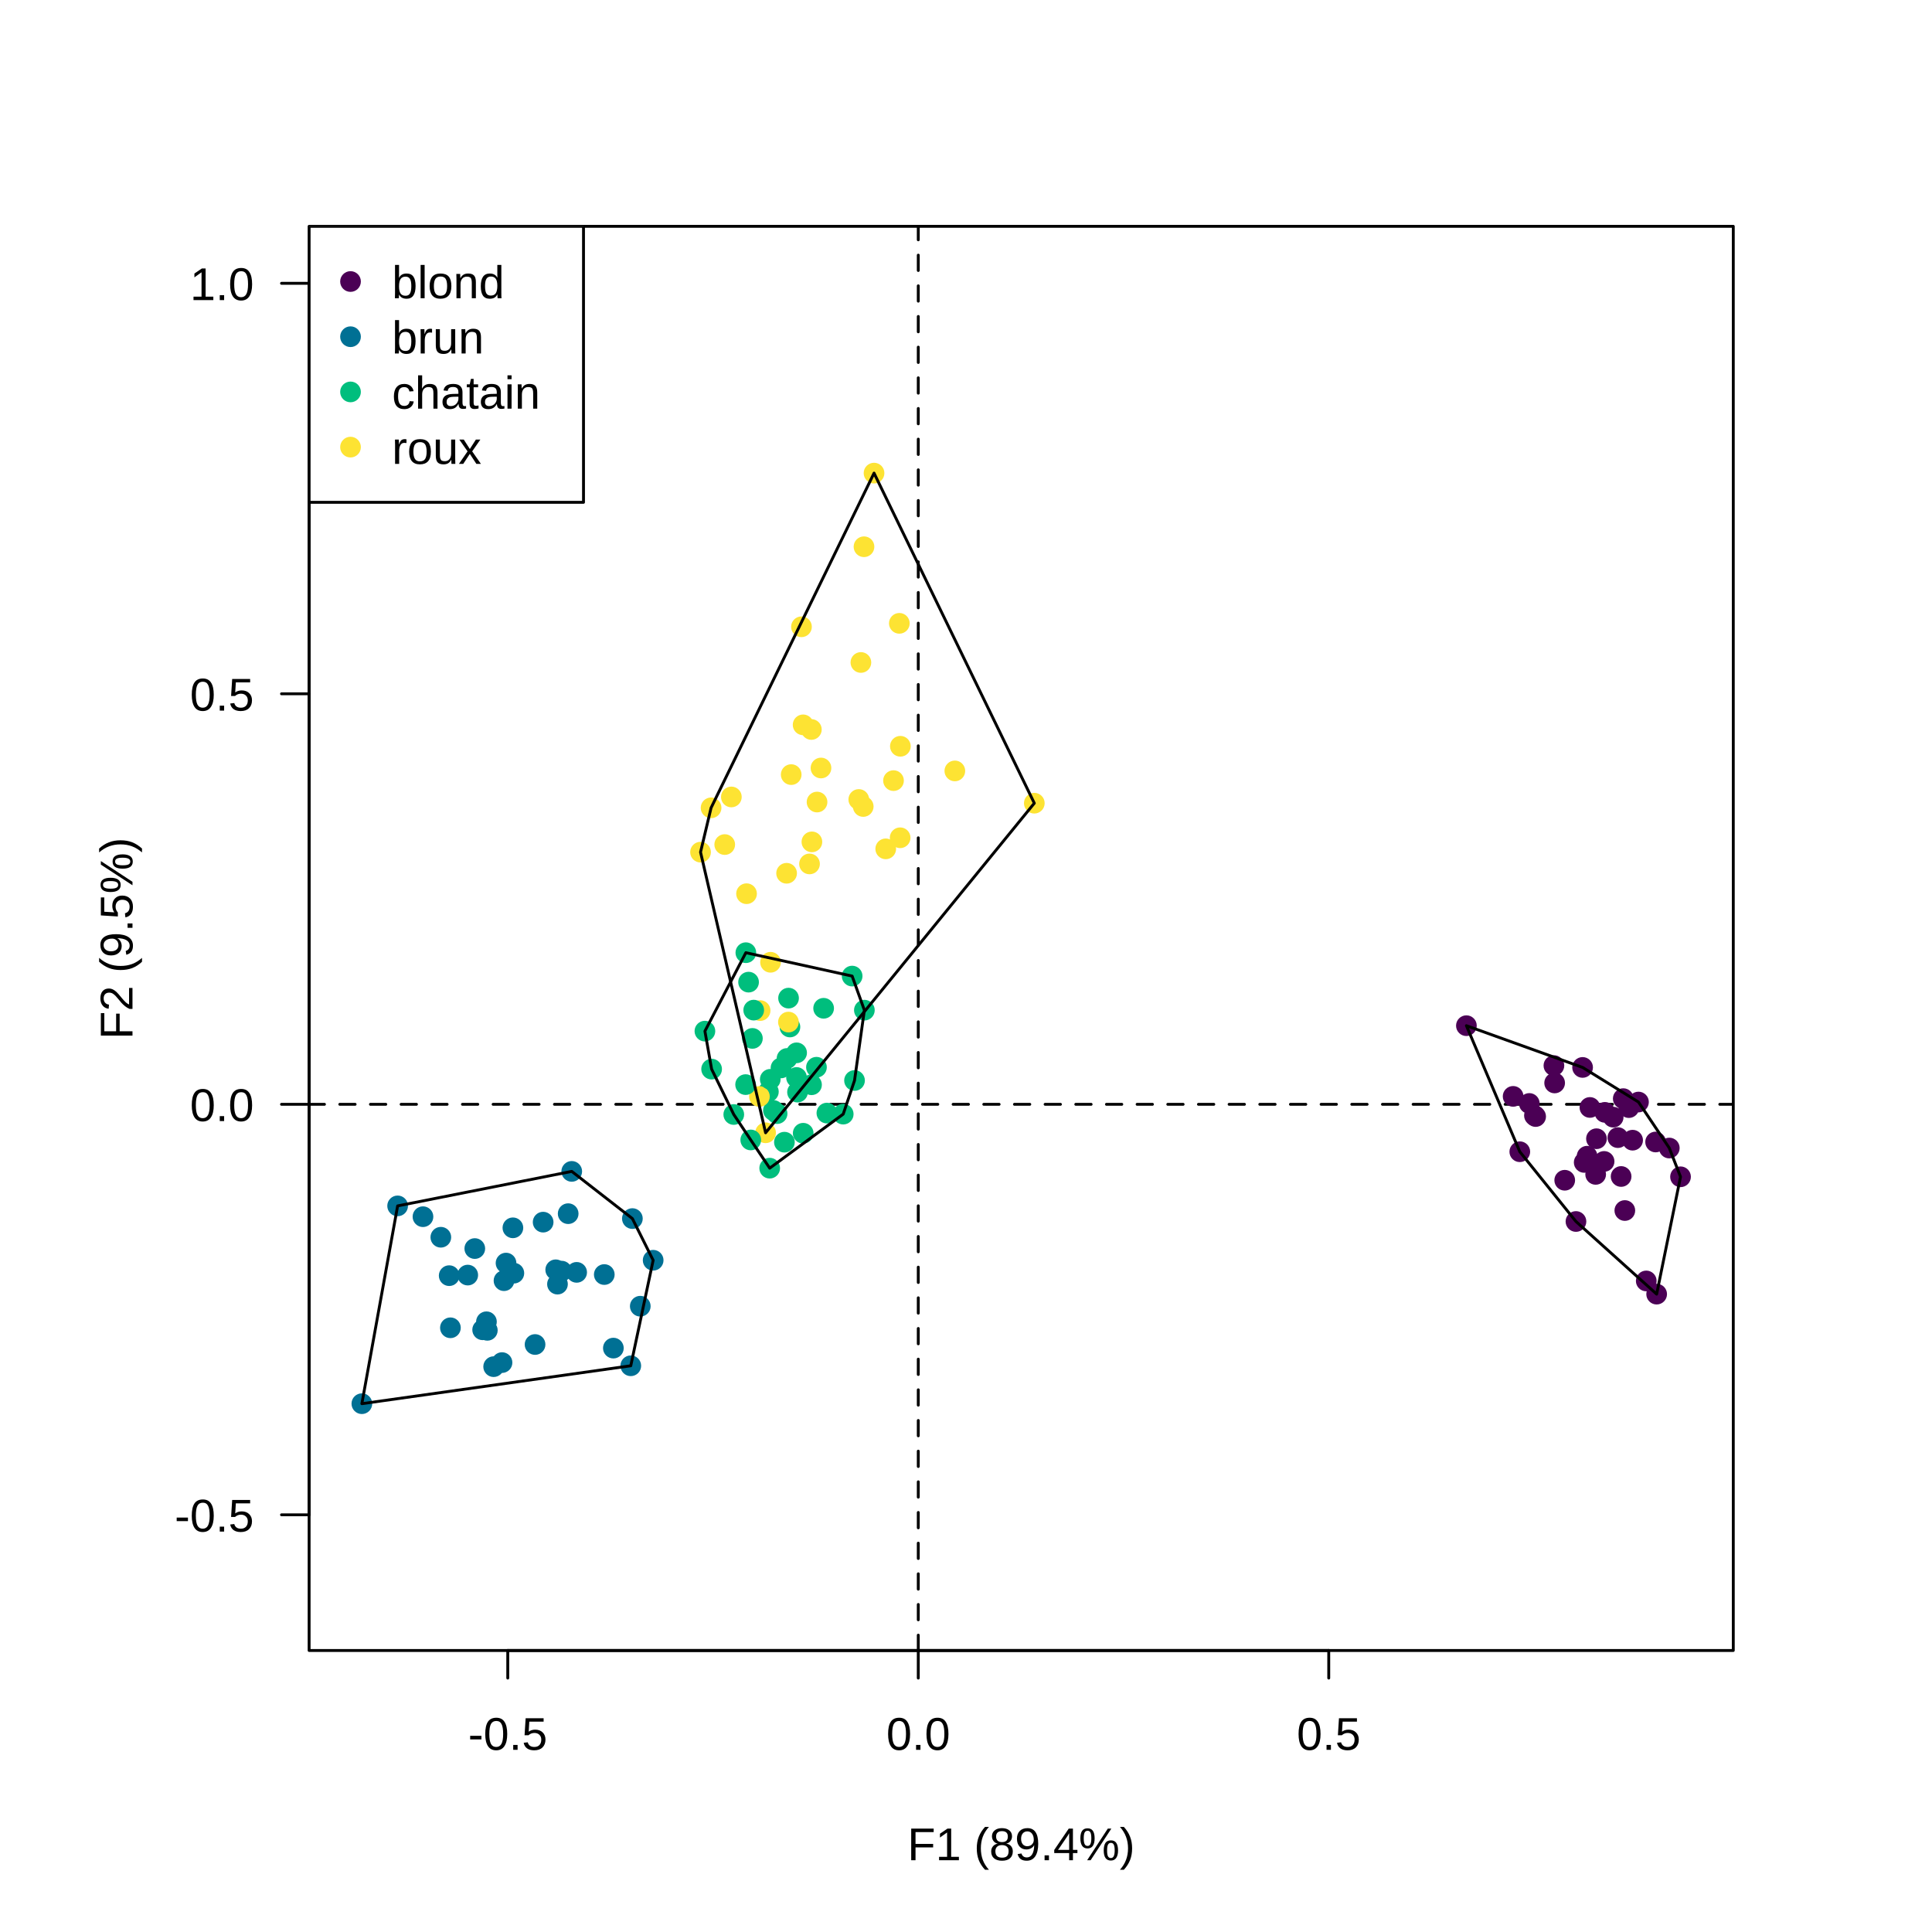
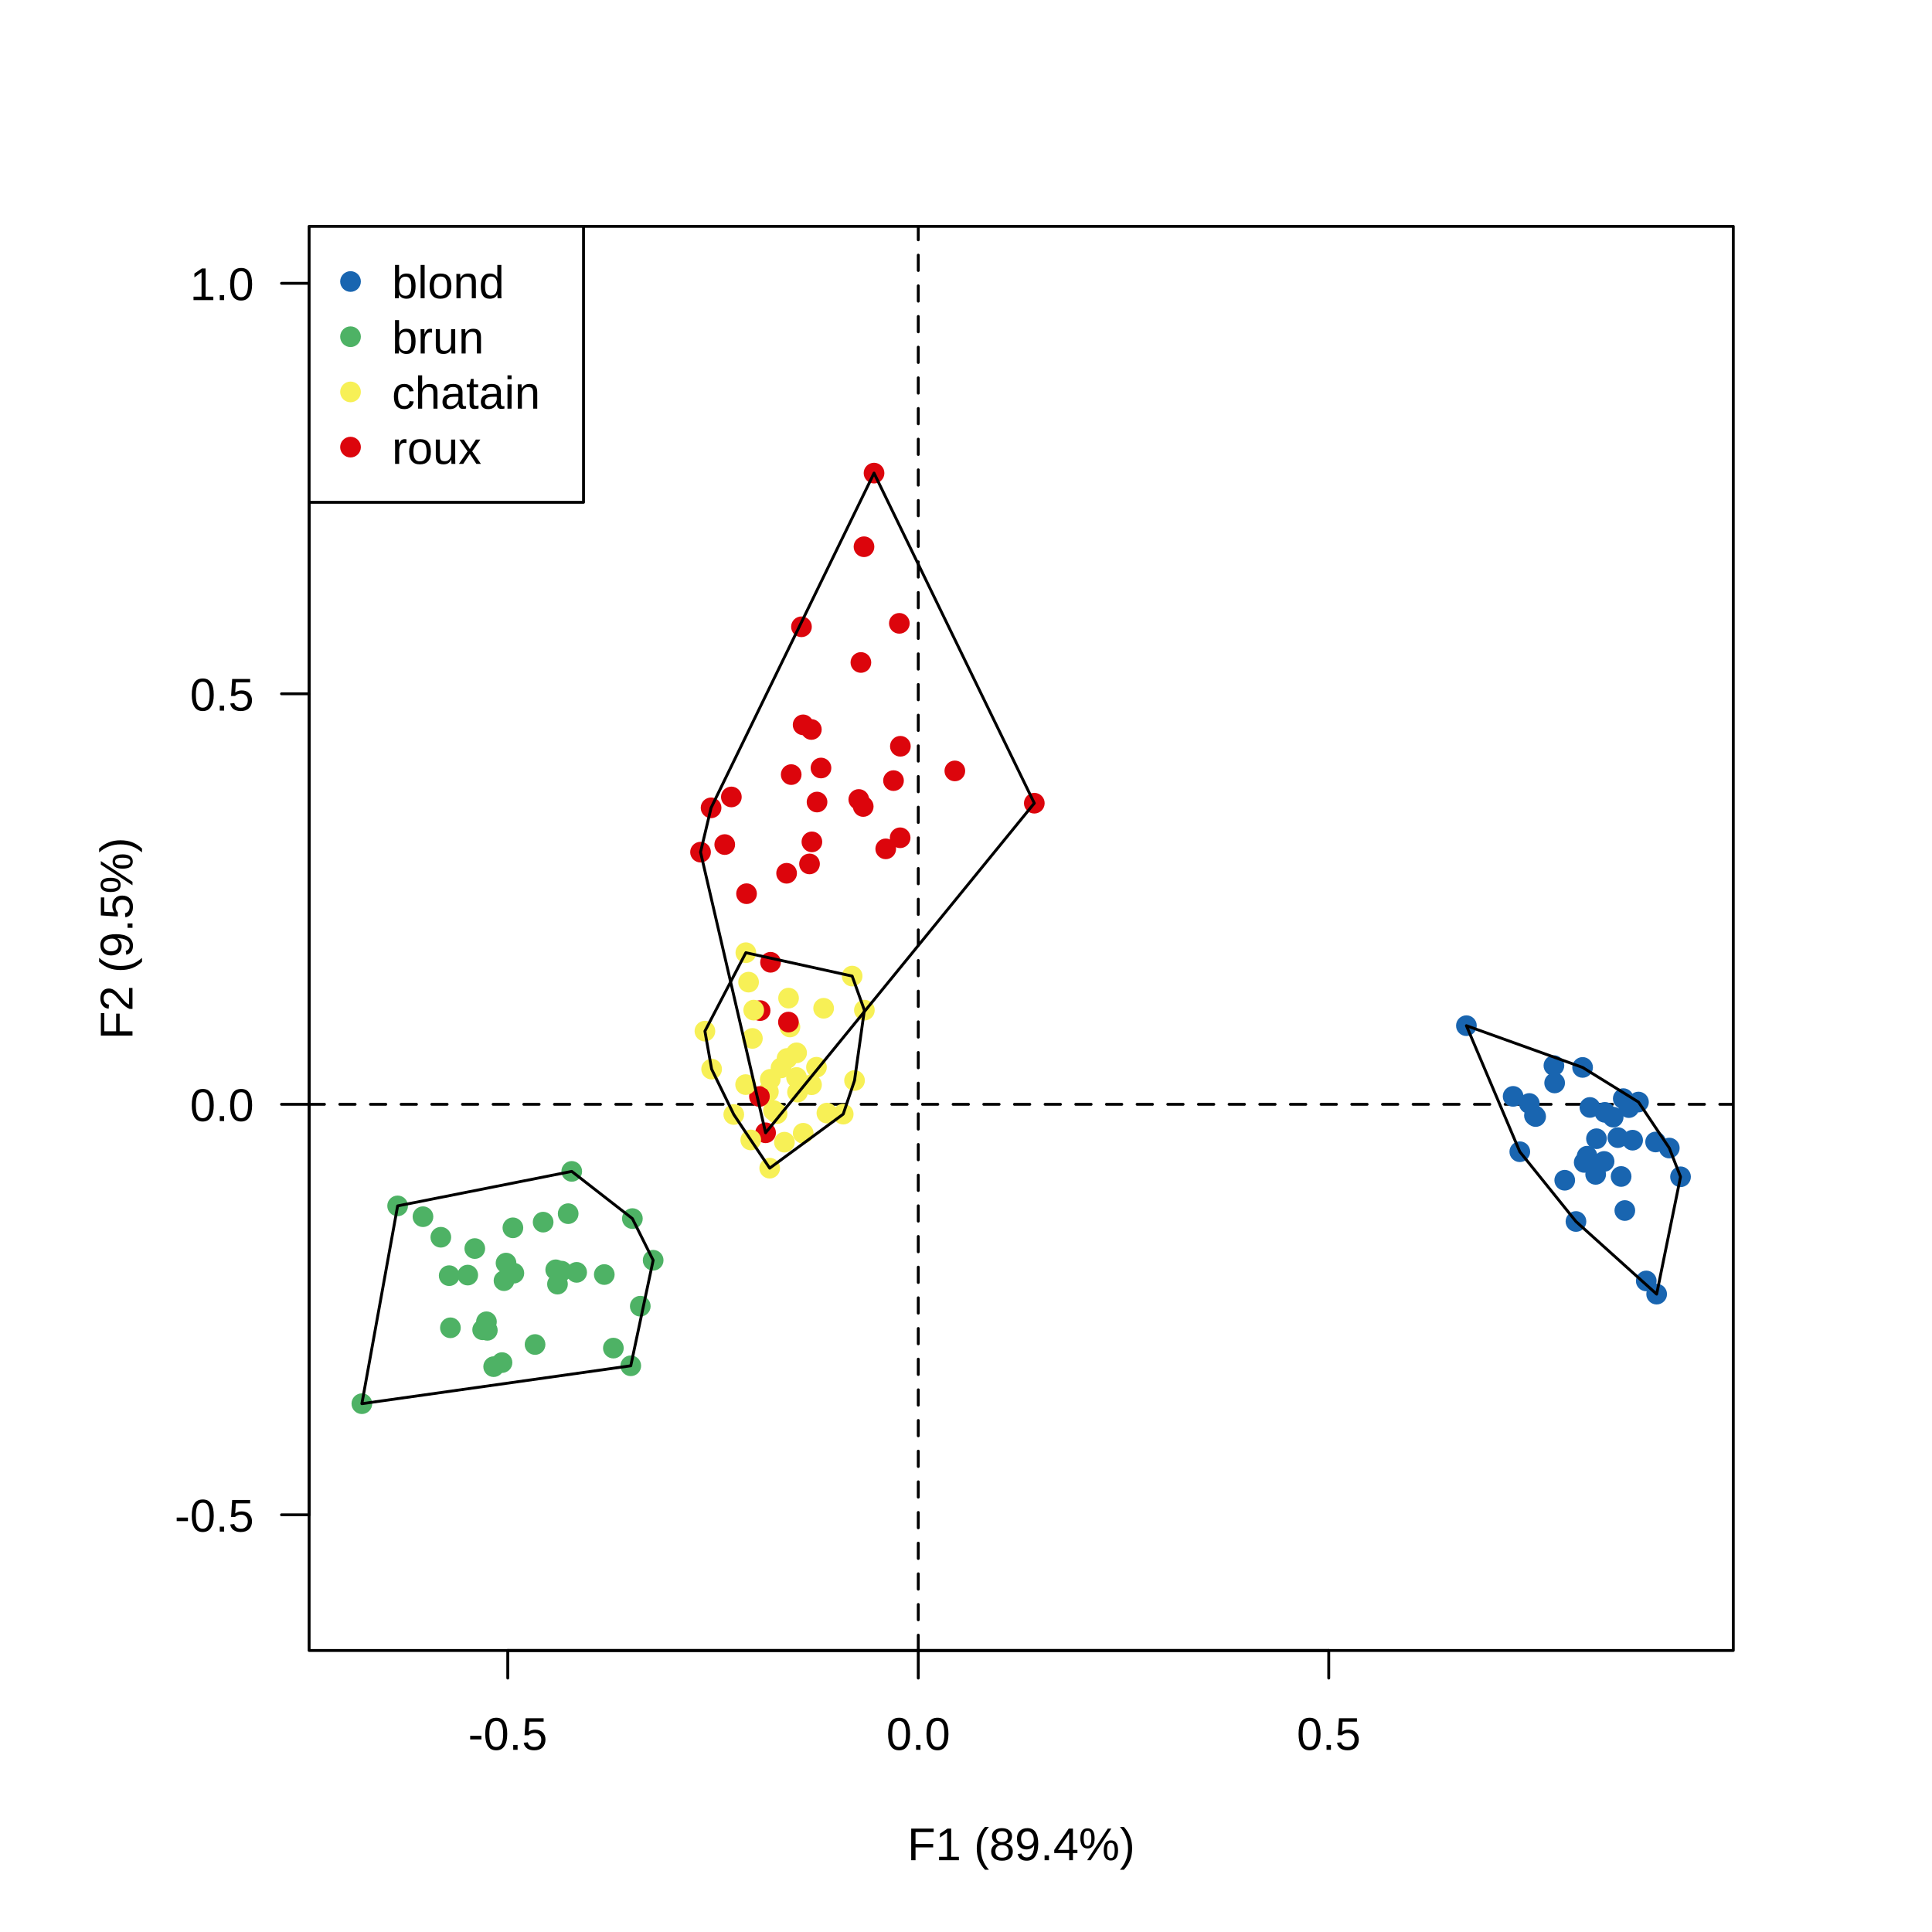
<svg xmlns="http://www.w3.org/2000/svg" class="svglite" width="504.00pt" height="504.00pt" viewBox="0 0 504.00 504.00">
  <defs>
    <style type="text/css">
    .svglite line, .svglite polyline, .svglite polygon, .svglite path, .svglite rect, .svglite circle {
      fill: none;
      stroke: #000000;
      stroke-linecap: round;
      stroke-linejoin: round;
      stroke-miterlimit: 10.00;
    }
    .svglite text {
      white-space: pre;
    }
  </style>
  </defs>
  <rect width="100%" height="100%" style="stroke: none; fill: #FFFFFF;" />
  <defs>
    <clipPath id="cpMC4wMHw1MDQuMDB8MC4wMHw1MDQuMDA=">
      <rect x="0.00" y="0.00" width="504.00" height="504.00" />
    </clipPath>
  </defs>
  <g clip-path="url(#cpMC4wMHw1MDQuMDB8MC4wMHw1MDQuMDA=)">
</g>
  <defs>
    <clipPath id="cpODAuNjR8NDUyLjE2fDU5LjA0fDQzMC41Ng==">
      <rect x="80.64" y="59.04" width="371.52" height="371.52" />
    </clipPath>
  </defs>
  <g clip-path="url(#cpODAuNjR8NDUyLjE2fDU5LjA0fDQzMC41Ng==)">
    <line x1="80.64" y1="288.08" x2="452.16" y2="288.08" style="stroke-width: 0.75; stroke-dasharray: 4.00,4.00;" />
    <line x1="239.55" y1="430.56" x2="239.55" y2="59.04" style="stroke-width: 0.75; stroke-dasharray: 4.00,4.00;" />
-     <circle cx="131.48" cy="334.09" r="2.70" style="stroke-width: 0.75; stroke: none; fill: #007094;" />
-     <circle cx="207.79" cy="281.08" r="2.70" style="stroke-width: 0.75; stroke: none; fill: #00BE7D;" />
-     <circle cx="211.80" cy="219.62" r="2.70" style="stroke-width: 0.75; stroke: none; fill: #FDE333;" />
-     <circle cx="418.46" cy="302.98" r="2.70" style="stroke-width: 0.75; stroke: none; fill: #4B0055;" />
-     <circle cx="127.13" cy="347.04" r="2.70" style="stroke-width: 0.75; stroke: none; fill: #007094;" />
-     <circle cx="222.92" cy="281.87" r="2.70" style="stroke-width: 0.75; stroke: none; fill: #00BE7D;" />
-     <circle cx="209.51" cy="189.09" r="2.70" style="stroke-width: 0.75; stroke: none; fill: #FDE333;" />
-     <circle cx="396.47" cy="300.45" r="2.70" style="stroke-width: 0.75; stroke: none; fill: #4B0055;" />
-     <circle cx="126.90" cy="344.81" r="2.70" style="stroke-width: 0.75; stroke: none; fill: #007094;" />
-     <circle cx="201.76" cy="289.69" r="2.70" style="stroke-width: 0.75; stroke: none; fill: #00BE7D;" />
-     <circle cx="198.29" cy="263.63" r="2.70" style="stroke-width: 0.75; stroke: none; fill: #FDE333;" />
-     <circle cx="405.37" cy="277.98" r="2.70" style="stroke-width: 0.75; stroke: none; fill: #4B0055;" />
-     <circle cx="94.40" cy="366.18" r="2.70" style="stroke-width: 0.75; stroke: none; fill: #007094;" />
-     <circle cx="202.72" cy="290.51" r="2.70" style="stroke-width: 0.75; stroke: none; fill: #00BE7D;" />
-     <circle cx="214.17" cy="200.35" r="2.70" style="stroke-width: 0.75; stroke: none; fill: #FDE333;" />
-     <circle cx="382.54" cy="267.57" r="2.70" style="stroke-width: 0.75; stroke: none; fill: #4B0055;" />
-     <circle cx="167.03" cy="340.75" r="2.70" style="stroke-width: 0.75; stroke: none; fill: #007094;" />
-     <circle cx="200.45" cy="284.80" r="2.70" style="stroke-width: 0.75; stroke: none; fill: #00BE7D;" />
-     <circle cx="198.11" cy="286.04" r="2.70" style="stroke-width: 0.75; stroke: none; fill: #FDE333;" />
-     <circle cx="416.47" cy="297.06" r="2.70" style="stroke-width: 0.75; stroke: none; fill: #4B0055;" />
-     <circle cx="103.73" cy="314.58" r="2.70" style="stroke-width: 0.75; stroke: none; fill: #007094;" />
-     <circle cx="200.94" cy="281.56" r="2.70" style="stroke-width: 0.75; stroke: none; fill: #00BE7D;" />
-     <circle cx="201.01" cy="251.03" r="2.70" style="stroke-width: 0.75; stroke: none; fill: #FDE333;" />
-     <circle cx="408.19" cy="307.89" r="2.70" style="stroke-width: 0.75; stroke: none; fill: #4B0055;" />
-     <circle cx="132.01" cy="329.50" r="2.70" style="stroke-width: 0.75; stroke: none; fill: #007094;" />
-     <circle cx="204.63" cy="297.96" r="2.70" style="stroke-width: 0.75; stroke: none; fill: #00BE7D;" />
-     <circle cx="231.06" cy="221.44" r="2.70" style="stroke-width: 0.75; stroke: none; fill: #FDE333;" />
-     <circle cx="424.92" cy="288.94" r="2.70" style="stroke-width: 0.75; stroke: none; fill: #4B0055;" />
-     <circle cx="164.97" cy="317.89" r="2.70" style="stroke-width: 0.75; stroke: none; fill: #007094;" />
-     <circle cx="196.28" cy="270.89" r="2.70" style="stroke-width: 0.75; stroke: none; fill: #00BE7D;" />
-     <circle cx="225.39" cy="142.63" r="2.70" style="stroke-width: 0.75; stroke: none; fill: #FDE333;" />
-     <circle cx="400.60" cy="291.27" r="2.70" style="stroke-width: 0.75; stroke: none; fill: #4B0055;" />
-     <circle cx="123.86" cy="325.71" r="2.70" style="stroke-width: 0.75; stroke: none; fill: #007094;" />
-     <circle cx="195.28" cy="256.21" r="2.70" style="stroke-width: 0.75; stroke: none; fill: #00BE7D;" />
-     <circle cx="233.09" cy="203.64" r="2.70" style="stroke-width: 0.75; stroke: none; fill: #FDE333;" />
-     <circle cx="394.73" cy="286.01" r="2.70" style="stroke-width: 0.75; stroke: none; fill: #4B0055;" />
-     <circle cx="160.01" cy="351.68" r="2.70" style="stroke-width: 0.75; stroke: none; fill: #007094;" />
-     <circle cx="194.51" cy="282.94" r="2.70" style="stroke-width: 0.75; stroke: none; fill: #00BE7D;" />
-     <circle cx="199.72" cy="295.51" r="2.70" style="stroke-width: 0.75; stroke: none; fill: #FDE333;" />
-     <circle cx="425.90" cy="297.44" r="2.70" style="stroke-width: 0.75; stroke: none; fill: #4B0055;" />
-     <circle cx="130.96" cy="355.46" r="2.70" style="stroke-width: 0.75; stroke: none; fill: #007094;" />
-     <circle cx="214.86" cy="263.03" r="2.70" style="stroke-width: 0.75; stroke: none; fill: #00BE7D;" />
-     <circle cx="182.75" cy="222.30" r="2.70" style="stroke-width: 0.75; stroke: none; fill: #FDE333;" />
-     <circle cx="438.40" cy="306.99" r="2.70" style="stroke-width: 0.75; stroke: none; fill: #4B0055;" />
-     <circle cx="149.15" cy="305.58" r="2.70" style="stroke-width: 0.75; stroke: none; fill: #007094;" />
-     <circle cx="222.30" cy="254.63" r="2.70" style="stroke-width: 0.75; stroke: none; fill: #00BE7D;" />
-     <circle cx="189.06" cy="220.32" r="2.70" style="stroke-width: 0.75; stroke: none; fill: #FDE333;" />
-     <circle cx="400.29" cy="291.00" r="2.70" style="stroke-width: 0.75; stroke: none; fill: #4B0055;" />
-     <circle cx="110.34" cy="317.40" r="2.70" style="stroke-width: 0.75; stroke: none; fill: #007094;" />
-     <circle cx="205.31" cy="276.12" r="2.70" style="stroke-width: 0.75; stroke: none; fill: #00BE7D;" />
-     <circle cx="205.20" cy="227.81" r="2.70" style="stroke-width: 0.75; stroke: none; fill: #FDE333;" />
-     <circle cx="429.46" cy="334.16" r="2.70" style="stroke-width: 0.75; stroke: none; fill: #4B0055;" />
-     <circle cx="164.55" cy="356.29" r="2.70" style="stroke-width: 0.75; stroke: none; fill: #007094;" />
-     <circle cx="200.79" cy="304.74" r="2.70" style="stroke-width: 0.75; stroke: none; fill: #00BE7D;" />
-     <circle cx="224.58" cy="172.82" r="2.70" style="stroke-width: 0.75; stroke: none; fill: #FDE333;" />
-     <circle cx="413.27" cy="303.24" r="2.70" style="stroke-width: 0.75; stroke: none; fill: #4B0055;" />
-     <circle cx="146.51" cy="331.60" r="2.70" style="stroke-width: 0.75; stroke: none; fill: #007094;" />
-     <circle cx="212.99" cy="278.41" r="2.70" style="stroke-width: 0.75; stroke: none; fill: #00BE7D;" />
-     <circle cx="211.18" cy="225.37" r="2.70" style="stroke-width: 0.75; stroke: none; fill: #FDE333;" />
-     <circle cx="411.12" cy="318.65" r="2.70" style="stroke-width: 0.75; stroke: none; fill: #4B0055;" />
-     <circle cx="170.39" cy="328.76" r="2.70" style="stroke-width: 0.75; stroke: none; fill: #007094;" />
-     <circle cx="208.05" cy="284.90" r="2.70" style="stroke-width: 0.75; stroke: none; fill: #00BE7D;" />
-     <circle cx="234.88" cy="194.68" r="2.70" style="stroke-width: 0.75; stroke: none; fill: #FDE333;" />
-     <circle cx="432.17" cy="337.60" r="2.70" style="stroke-width: 0.75; stroke: none; fill: #4B0055;" />
-     <circle cx="122.02" cy="332.63" r="2.70" style="stroke-width: 0.75; stroke: none; fill: #007094;" />
-     <circle cx="185.64" cy="278.90" r="2.70" style="stroke-width: 0.75; stroke: none; fill: #00BE7D;" />
-     <circle cx="224.03" cy="208.56" r="2.70" style="stroke-width: 0.75; stroke: none; fill: #FDE333;" />
-     <circle cx="412.85" cy="278.46" r="2.70" style="stroke-width: 0.75; stroke: none; fill: #4B0055;" />
-     <circle cx="144.97" cy="331.25" r="2.70" style="stroke-width: 0.75; stroke: none; fill: #007094;" />
-     <circle cx="225.49" cy="263.52" r="2.70" style="stroke-width: 0.75; stroke: none; fill: #00BE7D;" />
-     <circle cx="185.50" cy="210.74" r="2.70" style="stroke-width: 0.75; stroke: none; fill: #FDE333;" />
-     <circle cx="414.03" cy="301.62" r="2.70" style="stroke-width: 0.75; stroke: none; fill: #4B0055;" />
-     <circle cx="125.91" cy="346.90" r="2.70" style="stroke-width: 0.75; stroke: none; fill: #007094;" />
-     <circle cx="195.85" cy="297.38" r="2.70" style="stroke-width: 0.75; stroke: none; fill: #00BE7D;" />
-     <circle cx="234.82" cy="218.55" r="2.70" style="stroke-width: 0.75; stroke: none; fill: #FDE333;" />
-     <circle cx="423.46" cy="286.60" r="2.70" style="stroke-width: 0.75; stroke: none; fill: #4B0055;" />
-     <circle cx="133.80" cy="320.30" r="2.70" style="stroke-width: 0.75; stroke: none; fill: #007094;" />
-     <circle cx="209.53" cy="295.63" r="2.70" style="stroke-width: 0.75; stroke: none; fill: #00BE7D;" />
-     <circle cx="209.08" cy="163.51" r="2.70" style="stroke-width: 0.75; stroke: none; fill: #FDE333;" />
-     <circle cx="422.05" cy="296.77" r="2.70" style="stroke-width: 0.75; stroke: none; fill: #4B0055;" />
-     <circle cx="139.58" cy="350.74" r="2.70" style="stroke-width: 0.75; stroke: none; fill: #007094;" />
-     <circle cx="215.71" cy="290.37" r="2.70" style="stroke-width: 0.75; stroke: none; fill: #00BE7D;" />
-     <circle cx="234.61" cy="162.61" r="2.70" style="stroke-width: 0.75; stroke: none; fill: #FDE333;" />
-     <circle cx="418.66" cy="290.18" r="2.70" style="stroke-width: 0.75; stroke: none; fill: #4B0055;" />
-     <circle cx="141.69" cy="318.82" r="2.70" style="stroke-width: 0.75; stroke: none; fill: #007094;" />
-     <circle cx="194.57" cy="248.53" r="2.70" style="stroke-width: 0.75; stroke: none; fill: #00BE7D;" />
-     <circle cx="206.40" cy="202.07" r="2.70" style="stroke-width: 0.75; stroke: none; fill: #FDE333;" />
-     <circle cx="420.83" cy="291.43" r="2.70" style="stroke-width: 0.75; stroke: none; fill: #4B0055;" />
-     <circle cx="145.43" cy="334.99" r="2.70" style="stroke-width: 0.75; stroke: none; fill: #007094;" />
-     <circle cx="206.07" cy="267.91" r="2.70" style="stroke-width: 0.75; stroke: none; fill: #00BE7D;" />
-     <circle cx="213.14" cy="209.23" r="2.70" style="stroke-width: 0.75; stroke: none; fill: #FDE333;" />
-     <circle cx="398.95" cy="287.86" r="2.70" style="stroke-width: 0.75; stroke: none; fill: #4B0055;" />
-     <circle cx="134.05" cy="332.13" r="2.70" style="stroke-width: 0.75; stroke: none; fill: #007094;" />
-     <circle cx="183.89" cy="268.99" r="2.70" style="stroke-width: 0.75; stroke: none; fill: #00BE7D;" />
-     <circle cx="211.66" cy="190.30" r="2.70" style="stroke-width: 0.75; stroke: none; fill: #FDE333;" />
-     <circle cx="422.90" cy="306.91" r="2.70" style="stroke-width: 0.75; stroke: none; fill: #4B0055;" />
-     <circle cx="115.00" cy="322.76" r="2.70" style="stroke-width: 0.75; stroke: none; fill: #007094;" />
-     <circle cx="207.81" cy="274.65" r="2.70" style="stroke-width: 0.75; stroke: none; fill: #00BE7D;" />
-     <circle cx="225.19" cy="210.39" r="2.70" style="stroke-width: 0.75; stroke: none; fill: #FDE333;" />
-     <circle cx="414.76" cy="288.90" r="2.70" style="stroke-width: 0.75; stroke: none; fill: #4B0055;" />
-     <circle cx="117.50" cy="346.38" r="2.70" style="stroke-width: 0.75; stroke: none; fill: #007094;" />
-     <circle cx="219.97" cy="290.64" r="2.70" style="stroke-width: 0.75; stroke: none; fill: #00BE7D;" />
-     <circle cx="190.79" cy="207.90" r="2.70" style="stroke-width: 0.75; stroke: none; fill: #FDE333;" />
-     <circle cx="435.47" cy="299.49" r="2.70" style="stroke-width: 0.75; stroke: none; fill: #4B0055;" />
-     <circle cx="128.78" cy="356.52" r="2.70" style="stroke-width: 0.75; stroke: none; fill: #007094;" />
-     <circle cx="196.62" cy="263.51" r="2.70" style="stroke-width: 0.75; stroke: none; fill: #00BE7D;" />
-     <circle cx="194.75" cy="233.14" r="2.70" style="stroke-width: 0.75; stroke: none; fill: #FDE333;" />
-     <circle cx="416.26" cy="306.36" r="2.70" style="stroke-width: 0.75; stroke: none; fill: #4B0055;" />
-     <circle cx="117.18" cy="332.78" r="2.70" style="stroke-width: 0.75; stroke: none; fill: #007094;" />
-     <circle cx="191.42" cy="290.74" r="2.70" style="stroke-width: 0.75; stroke: none; fill: #00BE7D;" />
-     <circle cx="249.09" cy="201.11" r="2.70" style="stroke-width: 0.75; stroke: none; fill: #FDE333;" />
-     <circle cx="405.56" cy="282.51" r="2.70" style="stroke-width: 0.75; stroke: none; fill: #4B0055;" />
-     <circle cx="150.43" cy="331.92" r="2.70" style="stroke-width: 0.75; stroke: none; fill: #007094;" />
-     <circle cx="203.74" cy="278.59" r="2.70" style="stroke-width: 0.75; stroke: none; fill: #00BE7D;" />
-     <circle cx="269.82" cy="209.53" r="2.70" style="stroke-width: 0.75; stroke: none; fill: #FDE333;" />
-     <circle cx="427.43" cy="287.49" r="2.70" style="stroke-width: 0.75; stroke: none; fill: #4B0055;" />
-     <circle cx="148.22" cy="316.61" r="2.70" style="stroke-width: 0.75; stroke: none; fill: #007094;" />
-     <circle cx="211.70" cy="282.98" r="2.70" style="stroke-width: 0.75; stroke: none; fill: #00BE7D;" />
-     <circle cx="228.01" cy="123.42" r="2.70" style="stroke-width: 0.75; stroke: none; fill: #FDE333;" />
-     <circle cx="431.90" cy="297.91" r="2.70" style="stroke-width: 0.75; stroke: none; fill: #4B0055;" />
-     <circle cx="157.64" cy="332.49" r="2.70" style="stroke-width: 0.75; stroke: none; fill: #007094;" />
-     <circle cx="205.71" cy="260.38" r="2.70" style="stroke-width: 0.75; stroke: none; fill: #00BE7D;" />
-     <circle cx="205.68" cy="266.63" r="2.70" style="stroke-width: 0.75; stroke: none; fill: #FDE333;" />
-     <circle cx="423.87" cy="315.79" r="2.70" style="stroke-width: 0.75; stroke: none; fill: #4B0055;" />
+     <circle cx="131.48" cy="334.09" r="2.70" style="stroke-width: 0.75; stroke: none; fill: #4EB265;" />
+     <circle cx="207.79" cy="281.08" r="2.70" style="stroke-width: 0.75; stroke: none; fill: #F7F056;" />
+     <circle cx="211.80" cy="219.62" r="2.70" style="stroke-width: 0.75; stroke: none; fill: #DC050C;" />
+     <circle cx="418.46" cy="302.98" r="2.70" style="stroke-width: 0.75; stroke: none; fill: #1965B0;" />
+     <circle cx="127.13" cy="347.04" r="2.70" style="stroke-width: 0.75; stroke: none; fill: #4EB265;" />
+     <circle cx="222.92" cy="281.87" r="2.70" style="stroke-width: 0.75; stroke: none; fill: #F7F056;" />
+     <circle cx="209.51" cy="189.09" r="2.70" style="stroke-width: 0.75; stroke: none; fill: #DC050C;" />
+     <circle cx="396.47" cy="300.45" r="2.70" style="stroke-width: 0.75; stroke: none; fill: #1965B0;" />
+     <circle cx="126.90" cy="344.81" r="2.70" style="stroke-width: 0.75; stroke: none; fill: #4EB265;" />
+     <circle cx="201.76" cy="289.69" r="2.70" style="stroke-width: 0.75; stroke: none; fill: #F7F056;" />
+     <circle cx="198.29" cy="263.63" r="2.70" style="stroke-width: 0.75; stroke: none; fill: #DC050C;" />
+     <circle cx="405.37" cy="277.98" r="2.70" style="stroke-width: 0.75; stroke: none; fill: #1965B0;" />
+     <circle cx="94.40" cy="366.18" r="2.70" style="stroke-width: 0.75; stroke: none; fill: #4EB265;" />
+     <circle cx="202.72" cy="290.51" r="2.70" style="stroke-width: 0.75; stroke: none; fill: #F7F056;" />
+     <circle cx="214.17" cy="200.35" r="2.70" style="stroke-width: 0.75; stroke: none; fill: #DC050C;" />
+     <circle cx="382.54" cy="267.57" r="2.70" style="stroke-width: 0.75; stroke: none; fill: #1965B0;" />
+     <circle cx="167.03" cy="340.75" r="2.70" style="stroke-width: 0.75; stroke: none; fill: #4EB265;" />
+     <circle cx="200.45" cy="284.80" r="2.70" style="stroke-width: 0.75; stroke: none; fill: #F7F056;" />
+     <circle cx="198.11" cy="286.04" r="2.70" style="stroke-width: 0.75; stroke: none; fill: #DC050C;" />
+     <circle cx="416.47" cy="297.06" r="2.70" style="stroke-width: 0.75; stroke: none; fill: #1965B0;" />
+     <circle cx="103.73" cy="314.58" r="2.70" style="stroke-width: 0.75; stroke: none; fill: #4EB265;" />
+     <circle cx="200.94" cy="281.56" r="2.70" style="stroke-width: 0.75; stroke: none; fill: #F7F056;" />
+     <circle cx="201.01" cy="251.03" r="2.70" style="stroke-width: 0.75; stroke: none; fill: #DC050C;" />
+     <circle cx="408.19" cy="307.89" r="2.70" style="stroke-width: 0.75; stroke: none; fill: #1965B0;" />
+     <circle cx="132.01" cy="329.50" r="2.70" style="stroke-width: 0.75; stroke: none; fill: #4EB265;" />
+     <circle cx="204.63" cy="297.96" r="2.70" style="stroke-width: 0.75; stroke: none; fill: #F7F056;" />
+     <circle cx="231.06" cy="221.44" r="2.70" style="stroke-width: 0.75; stroke: none; fill: #DC050C;" />
+     <circle cx="424.92" cy="288.94" r="2.70" style="stroke-width: 0.75; stroke: none; fill: #1965B0;" />
+     <circle cx="164.97" cy="317.89" r="2.70" style="stroke-width: 0.75; stroke: none; fill: #4EB265;" />
+     <circle cx="196.28" cy="270.89" r="2.70" style="stroke-width: 0.75; stroke: none; fill: #F7F056;" />
+     <circle cx="225.39" cy="142.63" r="2.70" style="stroke-width: 0.75; stroke: none; fill: #DC050C;" />
+     <circle cx="400.60" cy="291.27" r="2.70" style="stroke-width: 0.75; stroke: none; fill: #1965B0;" />
+     <circle cx="123.86" cy="325.71" r="2.70" style="stroke-width: 0.75; stroke: none; fill: #4EB265;" />
+     <circle cx="195.28" cy="256.21" r="2.70" style="stroke-width: 0.75; stroke: none; fill: #F7F056;" />
+     <circle cx="233.09" cy="203.64" r="2.70" style="stroke-width: 0.75; stroke: none; fill: #DC050C;" />
+     <circle cx="394.73" cy="286.01" r="2.70" style="stroke-width: 0.75; stroke: none; fill: #1965B0;" />
+     <circle cx="160.01" cy="351.68" r="2.70" style="stroke-width: 0.75; stroke: none; fill: #4EB265;" />
+     <circle cx="194.51" cy="282.94" r="2.70" style="stroke-width: 0.75; stroke: none; fill: #F7F056;" />
+     <circle cx="199.72" cy="295.51" r="2.70" style="stroke-width: 0.75; stroke: none; fill: #DC050C;" />
+     <circle cx="425.90" cy="297.44" r="2.70" style="stroke-width: 0.75; stroke: none; fill: #1965B0;" />
+     <circle cx="130.96" cy="355.46" r="2.70" style="stroke-width: 0.75; stroke: none; fill: #4EB265;" />
+     <circle cx="214.86" cy="263.03" r="2.70" style="stroke-width: 0.75; stroke: none; fill: #F7F056;" />
+     <circle cx="182.75" cy="222.30" r="2.70" style="stroke-width: 0.75; stroke: none; fill: #DC050C;" />
+     <circle cx="438.40" cy="306.99" r="2.70" style="stroke-width: 0.75; stroke: none; fill: #1965B0;" />
+     <circle cx="149.15" cy="305.58" r="2.70" style="stroke-width: 0.75; stroke: none; fill: #4EB265;" />
+     <circle cx="222.30" cy="254.63" r="2.70" style="stroke-width: 0.75; stroke: none; fill: #F7F056;" />
+     <circle cx="189.06" cy="220.32" r="2.70" style="stroke-width: 0.75; stroke: none; fill: #DC050C;" />
+     <circle cx="400.29" cy="291.00" r="2.70" style="stroke-width: 0.75; stroke: none; fill: #1965B0;" />
+     <circle cx="110.34" cy="317.40" r="2.70" style="stroke-width: 0.75; stroke: none; fill: #4EB265;" />
+     <circle cx="205.31" cy="276.12" r="2.70" style="stroke-width: 0.75; stroke: none; fill: #F7F056;" />
+     <circle cx="205.20" cy="227.81" r="2.70" style="stroke-width: 0.75; stroke: none; fill: #DC050C;" />
+     <circle cx="429.46" cy="334.16" r="2.70" style="stroke-width: 0.75; stroke: none; fill: #1965B0;" />
+     <circle cx="164.55" cy="356.29" r="2.70" style="stroke-width: 0.75; stroke: none; fill: #4EB265;" />
+     <circle cx="200.79" cy="304.74" r="2.70" style="stroke-width: 0.75; stroke: none; fill: #F7F056;" />
+     <circle cx="224.58" cy="172.82" r="2.70" style="stroke-width: 0.75; stroke: none; fill: #DC050C;" />
+     <circle cx="413.27" cy="303.24" r="2.70" style="stroke-width: 0.75; stroke: none; fill: #1965B0;" />
+     <circle cx="146.51" cy="331.60" r="2.70" style="stroke-width: 0.75; stroke: none; fill: #4EB265;" />
+     <circle cx="212.99" cy="278.41" r="2.70" style="stroke-width: 0.75; stroke: none; fill: #F7F056;" />
+     <circle cx="211.18" cy="225.37" r="2.70" style="stroke-width: 0.75; stroke: none; fill: #DC050C;" />
+     <circle cx="411.12" cy="318.65" r="2.70" style="stroke-width: 0.75; stroke: none; fill: #1965B0;" />
+     <circle cx="170.39" cy="328.76" r="2.70" style="stroke-width: 0.75; stroke: none; fill: #4EB265;" />
+     <circle cx="208.05" cy="284.90" r="2.70" style="stroke-width: 0.75; stroke: none; fill: #F7F056;" />
+     <circle cx="234.88" cy="194.68" r="2.70" style="stroke-width: 0.75; stroke: none; fill: #DC050C;" />
+     <circle cx="432.17" cy="337.60" r="2.70" style="stroke-width: 0.75; stroke: none; fill: #1965B0;" />
+     <circle cx="122.02" cy="332.63" r="2.70" style="stroke-width: 0.75; stroke: none; fill: #4EB265;" />
+     <circle cx="185.64" cy="278.90" r="2.70" style="stroke-width: 0.75; stroke: none; fill: #F7F056;" />
+     <circle cx="224.03" cy="208.56" r="2.70" style="stroke-width: 0.75; stroke: none; fill: #DC050C;" />
+     <circle cx="412.85" cy="278.46" r="2.70" style="stroke-width: 0.75; stroke: none; fill: #1965B0;" />
+     <circle cx="144.97" cy="331.25" r="2.70" style="stroke-width: 0.75; stroke: none; fill: #4EB265;" />
+     <circle cx="225.49" cy="263.52" r="2.70" style="stroke-width: 0.75; stroke: none; fill: #F7F056;" />
+     <circle cx="185.50" cy="210.74" r="2.70" style="stroke-width: 0.75; stroke: none; fill: #DC050C;" />
+     <circle cx="414.03" cy="301.62" r="2.70" style="stroke-width: 0.75; stroke: none; fill: #1965B0;" />
+     <circle cx="125.91" cy="346.90" r="2.70" style="stroke-width: 0.75; stroke: none; fill: #4EB265;" />
+     <circle cx="195.85" cy="297.38" r="2.70" style="stroke-width: 0.75; stroke: none; fill: #F7F056;" />
+     <circle cx="234.82" cy="218.55" r="2.70" style="stroke-width: 0.75; stroke: none; fill: #DC050C;" />
+     <circle cx="423.46" cy="286.60" r="2.70" style="stroke-width: 0.75; stroke: none; fill: #1965B0;" />
+     <circle cx="133.80" cy="320.30" r="2.70" style="stroke-width: 0.75; stroke: none; fill: #4EB265;" />
+     <circle cx="209.53" cy="295.63" r="2.70" style="stroke-width: 0.75; stroke: none; fill: #F7F056;" />
+     <circle cx="209.08" cy="163.51" r="2.70" style="stroke-width: 0.75; stroke: none; fill: #DC050C;" />
+     <circle cx="422.05" cy="296.77" r="2.70" style="stroke-width: 0.75; stroke: none; fill: #1965B0;" />
+     <circle cx="139.58" cy="350.74" r="2.70" style="stroke-width: 0.75; stroke: none; fill: #4EB265;" />
+     <circle cx="215.71" cy="290.37" r="2.70" style="stroke-width: 0.75; stroke: none; fill: #F7F056;" />
+     <circle cx="234.61" cy="162.61" r="2.70" style="stroke-width: 0.75; stroke: none; fill: #DC050C;" />
+     <circle cx="418.66" cy="290.18" r="2.70" style="stroke-width: 0.75; stroke: none; fill: #1965B0;" />
+     <circle cx="141.69" cy="318.82" r="2.70" style="stroke-width: 0.75; stroke: none; fill: #4EB265;" />
+     <circle cx="194.57" cy="248.53" r="2.70" style="stroke-width: 0.75; stroke: none; fill: #F7F056;" />
+     <circle cx="206.40" cy="202.07" r="2.70" style="stroke-width: 0.75; stroke: none; fill: #DC050C;" />
+     <circle cx="420.83" cy="291.43" r="2.70" style="stroke-width: 0.75; stroke: none; fill: #1965B0;" />
+     <circle cx="145.43" cy="334.99" r="2.70" style="stroke-width: 0.75; stroke: none; fill: #4EB265;" />
+     <circle cx="206.07" cy="267.91" r="2.70" style="stroke-width: 0.75; stroke: none; fill: #F7F056;" />
+     <circle cx="213.14" cy="209.23" r="2.70" style="stroke-width: 0.75; stroke: none; fill: #DC050C;" />
+     <circle cx="398.95" cy="287.86" r="2.70" style="stroke-width: 0.75; stroke: none; fill: #1965B0;" />
+     <circle cx="134.05" cy="332.13" r="2.70" style="stroke-width: 0.75; stroke: none; fill: #4EB265;" />
+     <circle cx="183.89" cy="268.99" r="2.70" style="stroke-width: 0.75; stroke: none; fill: #F7F056;" />
+     <circle cx="211.66" cy="190.30" r="2.70" style="stroke-width: 0.75; stroke: none; fill: #DC050C;" />
+     <circle cx="422.90" cy="306.91" r="2.70" style="stroke-width: 0.75; stroke: none; fill: #1965B0;" />
+     <circle cx="115.00" cy="322.76" r="2.70" style="stroke-width: 0.75; stroke: none; fill: #4EB265;" />
+     <circle cx="207.81" cy="274.65" r="2.70" style="stroke-width: 0.75; stroke: none; fill: #F7F056;" />
+     <circle cx="225.19" cy="210.39" r="2.70" style="stroke-width: 0.75; stroke: none; fill: #DC050C;" />
+     <circle cx="414.76" cy="288.90" r="2.70" style="stroke-width: 0.75; stroke: none; fill: #1965B0;" />
+     <circle cx="117.50" cy="346.38" r="2.70" style="stroke-width: 0.75; stroke: none; fill: #4EB265;" />
+     <circle cx="219.97" cy="290.64" r="2.70" style="stroke-width: 0.75; stroke: none; fill: #F7F056;" />
+     <circle cx="190.79" cy="207.90" r="2.70" style="stroke-width: 0.75; stroke: none; fill: #DC050C;" />
+     <circle cx="435.47" cy="299.49" r="2.70" style="stroke-width: 0.75; stroke: none; fill: #1965B0;" />
+     <circle cx="128.78" cy="356.52" r="2.70" style="stroke-width: 0.75; stroke: none; fill: #4EB265;" />
+     <circle cx="196.62" cy="263.51" r="2.70" style="stroke-width: 0.75; stroke: none; fill: #F7F056;" />
+     <circle cx="194.75" cy="233.14" r="2.70" style="stroke-width: 0.75; stroke: none; fill: #DC050C;" />
+     <circle cx="416.26" cy="306.36" r="2.70" style="stroke-width: 0.75; stroke: none; fill: #1965B0;" />
+     <circle cx="117.18" cy="332.78" r="2.70" style="stroke-width: 0.75; stroke: none; fill: #4EB265;" />
+     <circle cx="191.42" cy="290.74" r="2.70" style="stroke-width: 0.75; stroke: none; fill: #F7F056;" />
+     <circle cx="249.09" cy="201.11" r="2.70" style="stroke-width: 0.75; stroke: none; fill: #DC050C;" />
+     <circle cx="405.56" cy="282.51" r="2.70" style="stroke-width: 0.75; stroke: none; fill: #1965B0;" />
+     <circle cx="150.43" cy="331.92" r="2.70" style="stroke-width: 0.75; stroke: none; fill: #4EB265;" />
+     <circle cx="203.74" cy="278.59" r="2.70" style="stroke-width: 0.75; stroke: none; fill: #F7F056;" />
+     <circle cx="269.82" cy="209.53" r="2.70" style="stroke-width: 0.75; stroke: none; fill: #DC050C;" />
+     <circle cx="427.43" cy="287.49" r="2.70" style="stroke-width: 0.75; stroke: none; fill: #1965B0;" />
+     <circle cx="148.22" cy="316.61" r="2.70" style="stroke-width: 0.75; stroke: none; fill: #4EB265;" />
+     <circle cx="211.70" cy="282.98" r="2.70" style="stroke-width: 0.75; stroke: none; fill: #F7F056;" />
+     <circle cx="228.01" cy="123.42" r="2.70" style="stroke-width: 0.75; stroke: none; fill: #DC050C;" />
+     <circle cx="431.90" cy="297.91" r="2.70" style="stroke-width: 0.75; stroke: none; fill: #1965B0;" />
+     <circle cx="157.64" cy="332.49" r="2.70" style="stroke-width: 0.75; stroke: none; fill: #4EB265;" />
+     <circle cx="205.71" cy="260.38" r="2.70" style="stroke-width: 0.75; stroke: none; fill: #F7F056;" />
+     <circle cx="205.68" cy="266.63" r="2.70" style="stroke-width: 0.75; stroke: none; fill: #DC050C;" />
+     <circle cx="423.87" cy="315.79" r="2.70" style="stroke-width: 0.75; stroke: none; fill: #1965B0;" />
  </g>
  <g clip-path="url(#cpMC4wMHw1MDQuMDB8MC4wMHw1MDQuMDA=)">
    <line x1="132.46" y1="430.56" x2="346.63" y2="430.56" style="stroke-width: 0.75;" />
    <line x1="132.46" y1="430.56" x2="132.46" y2="437.76" style="stroke-width: 0.75;" />
    <line x1="239.55" y1="430.56" x2="239.55" y2="437.76" style="stroke-width: 0.75;" />
    <line x1="346.63" y1="430.56" x2="346.63" y2="437.76" style="stroke-width: 0.75;" />
    <text x="132.46" y="456.48" text-anchor="middle" style="font-size: 12.00px; font-family: &quot;Arial&quot;;" textLength="23.43px" lengthAdjust="spacingAndGlyphs">-0.5</text>
    <text x="239.55" y="456.48" text-anchor="middle" style="font-size: 12.00px; font-family: &quot;Arial&quot;;" textLength="19.09px" lengthAdjust="spacingAndGlyphs">0.0</text>
    <text x="346.63" y="456.48" text-anchor="middle" style="font-size: 12.00px; font-family: &quot;Arial&quot;;" textLength="19.09px" lengthAdjust="spacingAndGlyphs">0.5</text>
    <line x1="80.64" y1="395.17" x2="80.64" y2="73.91" style="stroke-width: 0.75;" />
    <line x1="80.64" y1="395.17" x2="73.44" y2="395.17" style="stroke-width: 0.75;" />
    <line x1="80.64" y1="288.08" x2="73.44" y2="288.08" style="stroke-width: 0.75;" />
    <line x1="80.64" y1="180.99" x2="73.44" y2="180.99" style="stroke-width: 0.75;" />
    <line x1="80.64" y1="73.91" x2="73.44" y2="73.91" style="stroke-width: 0.75;" />
    <text x="66.24" y="399.54" text-anchor="end" style="font-size: 12.00px; font-family: &quot;Arial&quot;;" textLength="23.43px" lengthAdjust="spacingAndGlyphs">-0.5</text>
    <text x="66.24" y="292.45" text-anchor="end" style="font-size: 12.00px; font-family: &quot;Arial&quot;;" textLength="19.09px" lengthAdjust="spacingAndGlyphs">0.0</text>
    <text x="66.24" y="185.37" text-anchor="end" style="font-size: 12.00px; font-family: &quot;Arial&quot;;" textLength="19.09px" lengthAdjust="spacingAndGlyphs">0.5</text>
    <text x="66.24" y="78.28" text-anchor="end" style="font-size: 12.00px; font-family: &quot;Arial&quot;;" textLength="19.09px" lengthAdjust="spacingAndGlyphs">1.0</text>
    <polygon points="80.64,430.56 452.16,430.56 452.16,59.04 80.64,59.04 " style="stroke-width: 0.75;" />
    <text x="266.40" y="485.28" text-anchor="middle" style="font-size: 12.00px; font-family: &quot;Arial&quot;;" textLength="65.86px" lengthAdjust="spacingAndGlyphs">F1 (89.4%)</text>
    <text transform="translate(34.56,244.80) rotate(-90)" text-anchor="middle" style="font-size: 12.00px; font-family: &quot;Arial&quot;;" textLength="58.22px" lengthAdjust="spacingAndGlyphs">F2 (9.5%)</text>
  </g>
  <g clip-path="url(#cpODAuNjR8NDUyLjE2fDU5LjA0fDQzMC41Ng==)">
    <rect x="80.64" y="59.04" width="71.58" height="72.00" style="stroke-width: 0.75; fill: #FFFFFF;" />
-     <circle cx="91.44" cy="73.44" r="2.70" style="stroke-width: 0.75; stroke: none; fill: #4B0055;" />
-     <circle cx="91.44" cy="87.84" r="2.70" style="stroke-width: 0.75; stroke: none; fill: #007094;" />
-     <circle cx="91.44" cy="102.24" r="2.70" style="stroke-width: 0.75; stroke: none; fill: #00BE7D;" />
-     <circle cx="91.44" cy="116.64" r="2.70" style="stroke-width: 0.75; stroke: none; fill: #FDE333;" />
+     <circle cx="91.44" cy="73.44" r="2.70" style="stroke-width: 0.75; stroke: none; fill: #1965B0;" />
+     <circle cx="91.44" cy="87.84" r="2.70" style="stroke-width: 0.75; stroke: none; fill: #4EB265;" />
+     <circle cx="91.44" cy="102.24" r="2.70" style="stroke-width: 0.75; stroke: none; fill: #F7F056;" />
+     <circle cx="91.44" cy="116.64" r="2.70" style="stroke-width: 0.75; stroke: none; fill: #DC050C;" />
    <text x="102.24" y="77.81" style="font-size: 12.00px; font-family: &quot;Arial&quot;;" textLength="33.52px" lengthAdjust="spacingAndGlyphs">blond</text>
    <text x="102.24" y="92.21" style="font-size: 12.00px; font-family: &quot;Arial&quot;;" textLength="27.77px" lengthAdjust="spacingAndGlyphs">brun</text>
    <text x="102.24" y="106.61" style="font-size: 12.00px; font-family: &quot;Arial&quot;;" textLength="44.58px" lengthAdjust="spacingAndGlyphs">chatain</text>
    <text x="102.24" y="121.01" style="font-size: 12.00px; font-family: &quot;Arial&quot;;" textLength="26.73px" lengthAdjust="spacingAndGlyphs">roux</text>
    <polygon points="438.40,306.99 432.17,337.60 411.12,318.65 396.47,300.45 382.54,267.57 412.85,278.46 427.43,287.49 435.47,299.49 438.40,306.99 " style="stroke-width: 0.75;" />
    <polygon points="164.55,356.29 94.40,366.18 103.73,314.58 149.15,305.58 164.97,317.89 170.39,328.76 164.55,356.29 " style="stroke-width: 0.75;" />
    <polygon points="222.92,281.87 219.97,290.64 200.79,304.74 195.85,297.38 191.42,290.74 185.64,278.90 183.89,268.99 194.57,248.53 222.30,254.63 225.49,263.52 222.92,281.87 " style="stroke-width: 0.75;" />
    <polygon points="199.72,295.51 182.75,222.30 185.50,210.74 228.01,123.42 269.82,209.53 199.72,295.51 " style="stroke-width: 0.75;" />
  </g>
</svg>
